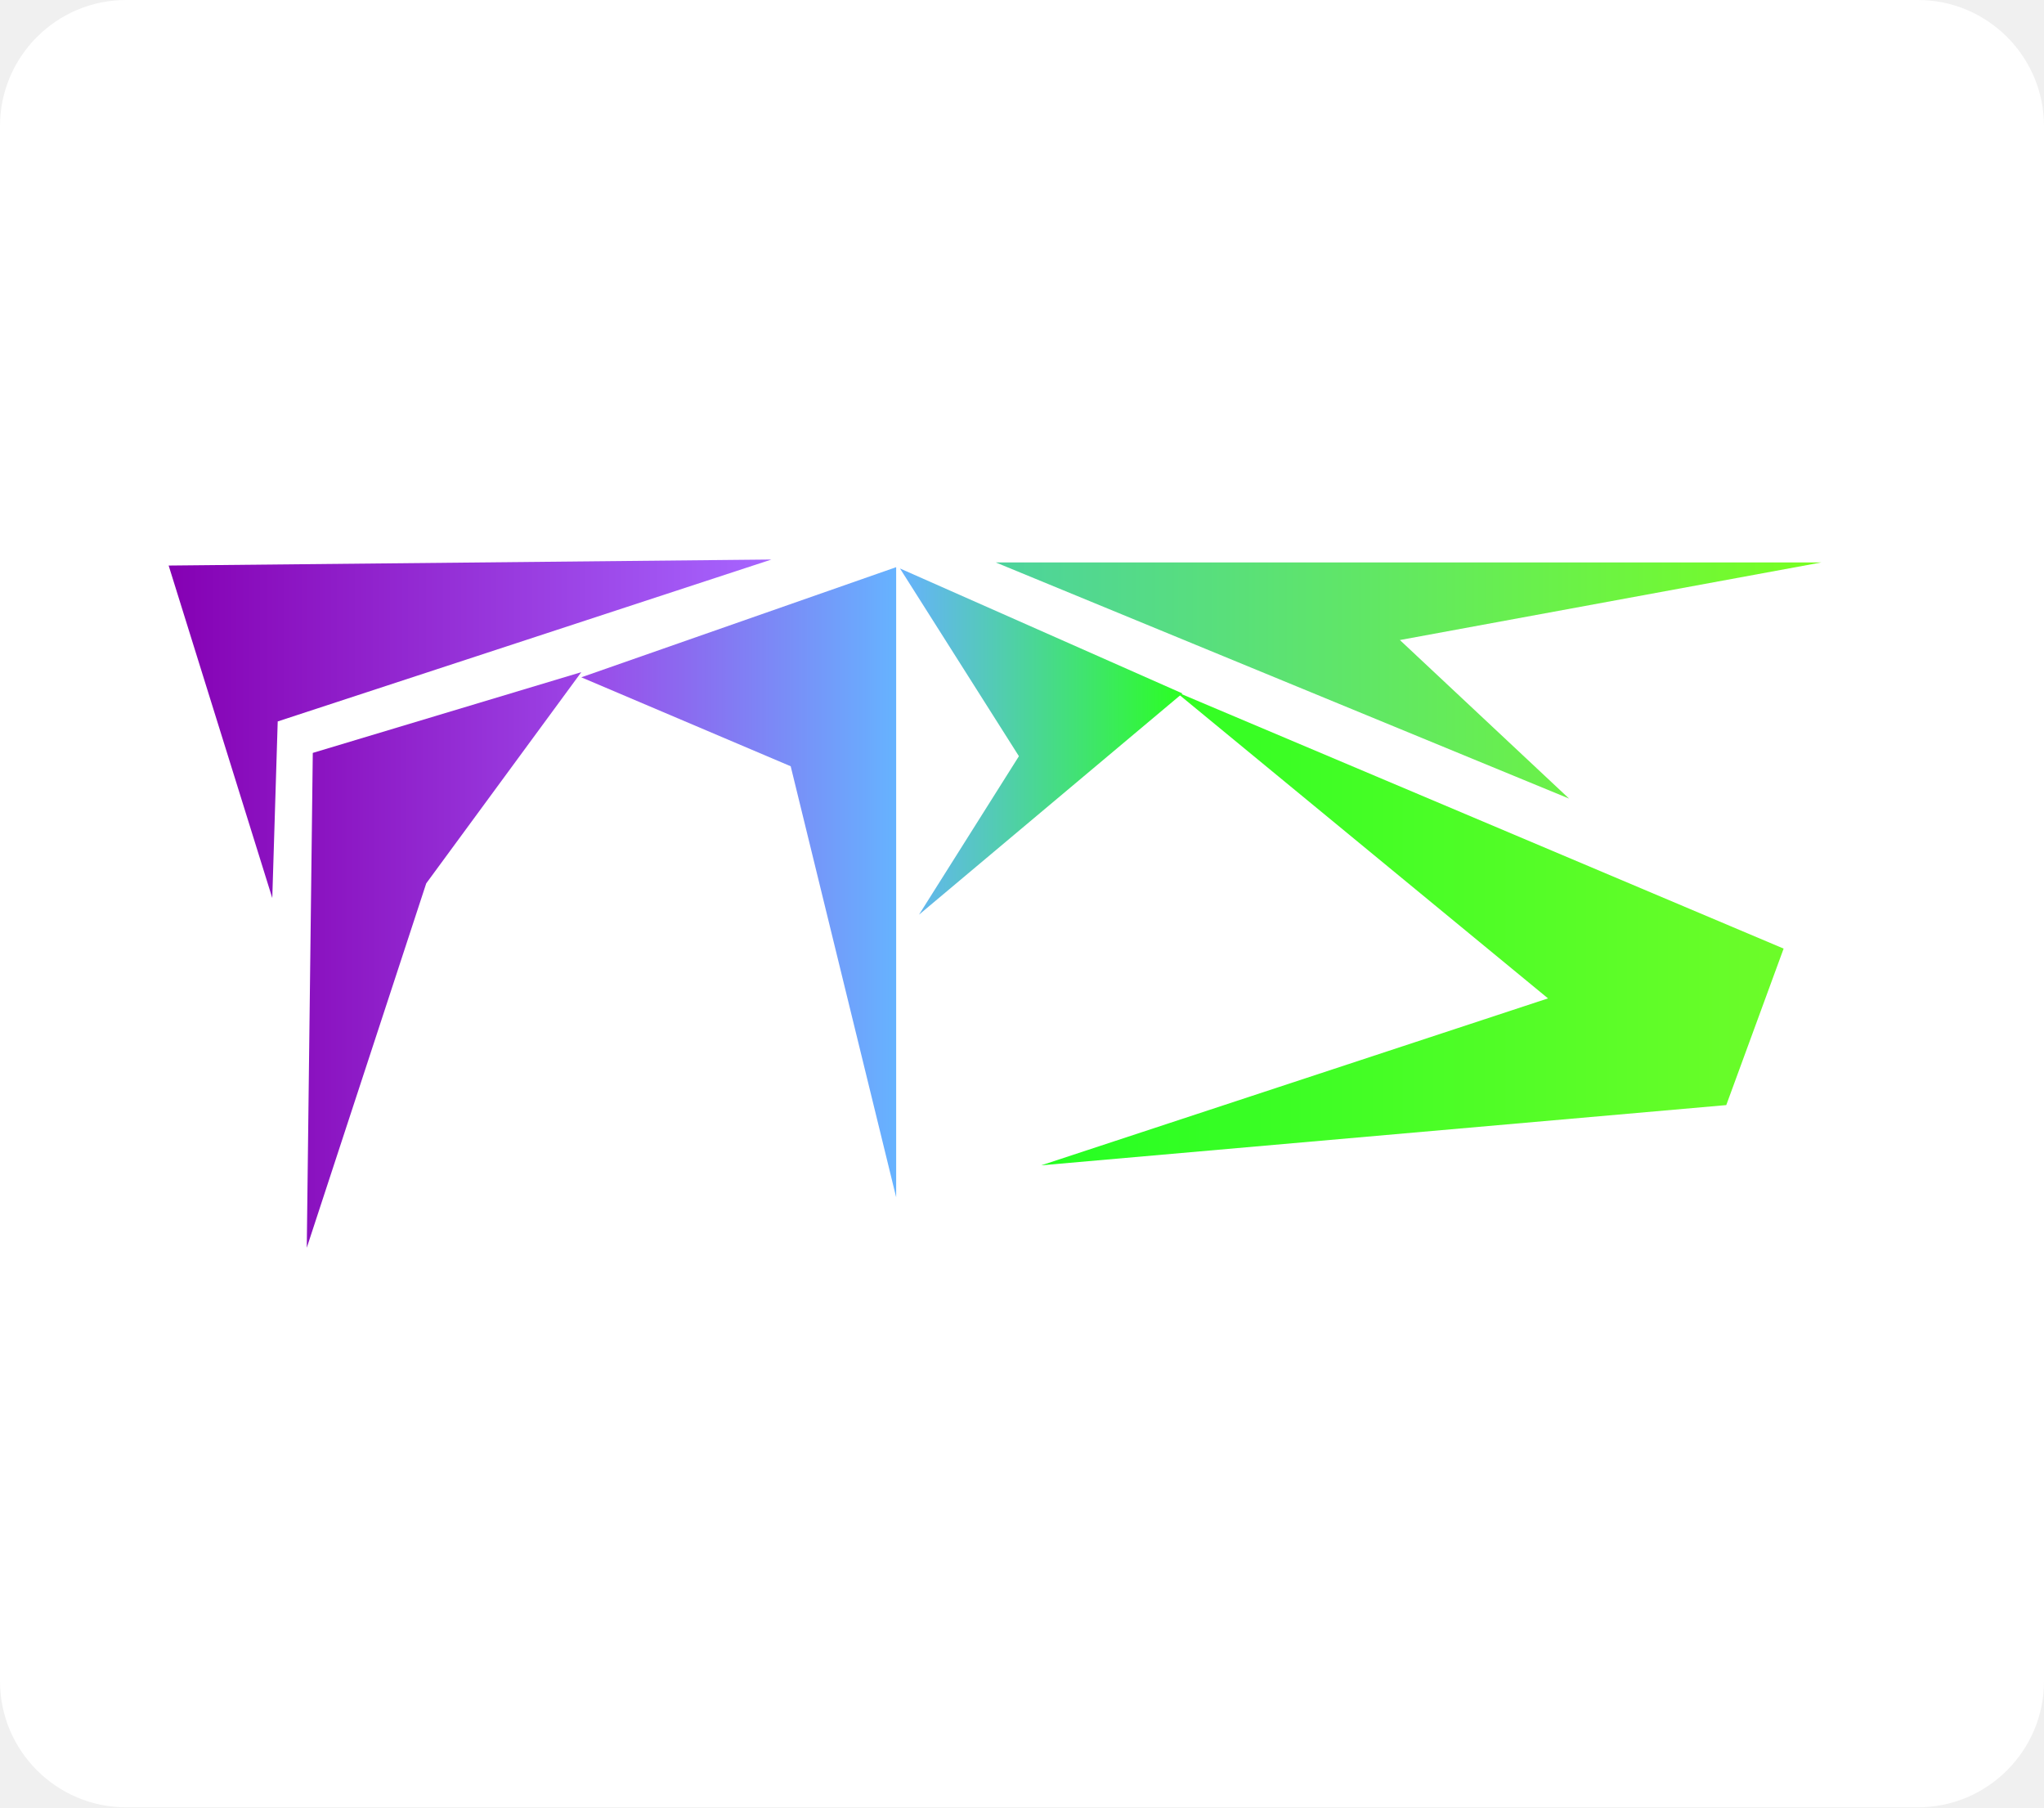
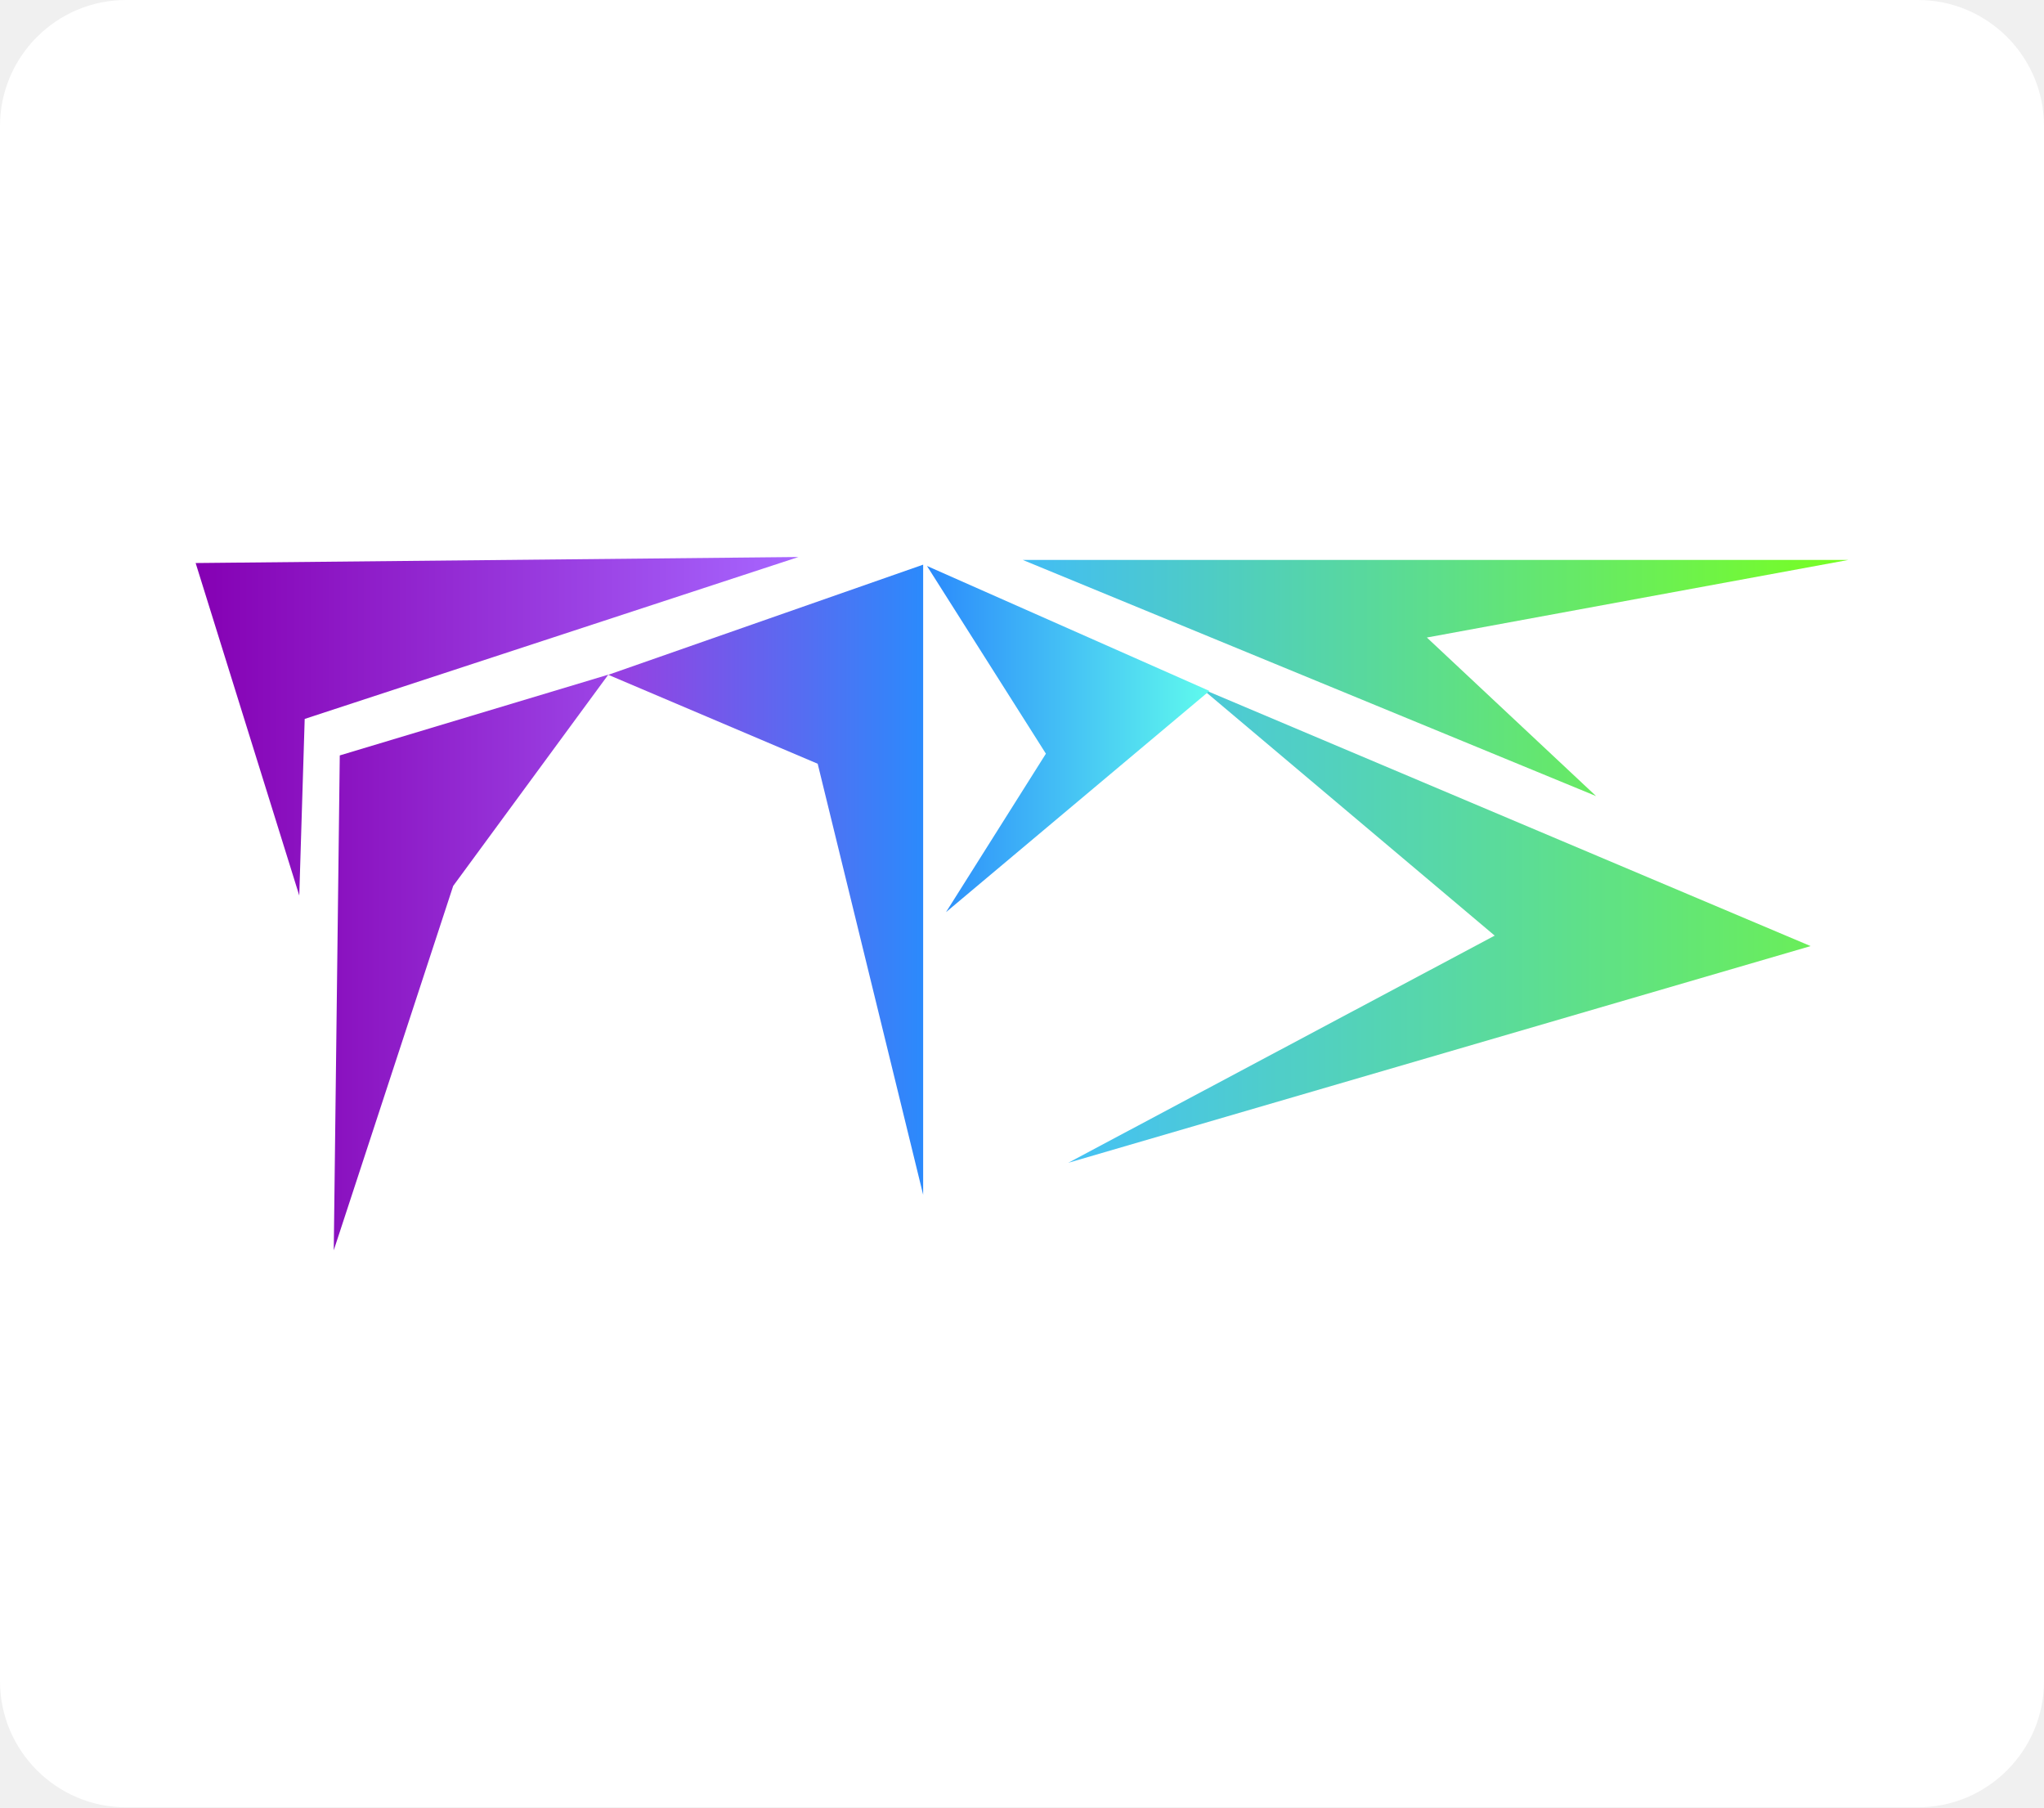
<svg xmlns="http://www.w3.org/2000/svg" version="1.1" width="407.214" height="360" viewBox="0,0,407.214,360">
  <defs>
-     <linearGradient x1="69.991" y1="145.169" x2="190.087" y2="145.169" gradientUnits="userSpaceOnUse" id="color-1">
+     <linearGradient x1="75.369" y1="144.669" x2="195.464" y2="144.669" gradientUnits="userSpaceOnUse" id="color-1">
      <stop offset="0" stop-color="#8500b3" />
      <stop offset="1" stop-color="#a766ff" />
    </linearGradient>
-     <linearGradient x1="234.771" y1="135.553" x2="399.254" y2="135.553" gradientUnits="userSpaceOnUse" id="color-2">
-       <stop offset="0" stop-color="#4dd39d" />
+     <linearGradient x1="240.149" y1="135.053" x2="404.631" y2="135.053" gradientUnits="userSpaceOnUse" id="color-2">
+       <stop offset="0" stop-color="#42bdf5" />
      <stop offset="1" stop-color="#78ff21" />
    </linearGradient>
-     <linearGradient x1="243.826" y1="189.92" x2="408.309" y2="189.92" gradientUnits="userSpaceOnUse" id="color-3">
-       <stop offset="0" stop-color="#24ff22" />
-       <stop offset="1" stop-color="#75fc2a" />
+     <linearGradient x1="249.203" y1="189.42" x2="413.686" y2="189.42" gradientUnits="userSpaceOnUse" id="color-3">
+       <stop offset="0" stop-color="#45c1f5" />
+       <stop offset="1" stop-color="#6ef348" />
    </linearGradient>
-     <linearGradient x1="215.692" y1="147.714" x2="271.96" y2="147.714" gradientUnits="userSpaceOnUse" id="color-4">
-       <stop offset="0" stop-color="#67b1fe" />
-       <stop offset="1" stop-color="#2bff22" />
+     <linearGradient x1="221.069" y1="147.214" x2="277.338" y2="147.214" gradientUnits="userSpaceOnUse" id="color-4">
+       <stop offset="0" stop-color="#2b8afc" />
+       <stop offset="1" stop-color="#5ffaed" />
    </linearGradient>
-     <linearGradient x1="152.202" y1="175.735" x2="214.932" y2="175.735" gradientUnits="userSpaceOnUse" id="color-5">
-       <stop offset="0" stop-color="#9d47e8" />
-       <stop offset="1" stop-color="#66b3ff" />
+     <linearGradient x1="157.58" y1="175.235" x2="220.309" y2="175.235" gradientUnits="userSpaceOnUse" id="color-5">
+       <stop offset="0" stop-color="#9a3ee1" />
+       <stop offset="1" stop-color="#2b8afc" />
    </linearGradient>
-     <linearGradient x1="97.508" y1="191.219" x2="152.202" y2="191.219" gradientUnits="userSpaceOnUse" id="color-6">
+     <linearGradient x1="102.885" y1="191.719" x2="157.58" y2="191.719" gradientUnits="userSpaceOnUse" id="color-6">
      <stop offset="0" stop-color="#8a11bf" />
      <stop offset="1" stop-color="#9c44e6" />
    </linearGradient>
  </defs>
  <g transform="translate(-36.39325,0)">
    <g stroke-miterlimit="10">
      <path d="M443.607,25.108v309.785c0,13.839 -11.262,25.108 -25.108,25.108h-356.992c-13.845,0 -25.113,-11.268 -25.113,-25.108v-309.785c0,-13.845 11.274,-25.108 25.113,-25.108h356.981c13.851,0 25.119,11.262 25.119,25.108z" fill="#ffffff" stroke="none" stroke-width="1" stroke-linecap="butt" />
-       <path d="M91.72,143.704l-1.082,35.181l-20.646,-66.233l120.096,-1.2z" fill="url(#color-1)" stroke="#ff0000" stroke-width="0" stroke-linecap="round" />
-       <path d="M315.283,127.491l33.708,31.582l-114.219,-47.039h164.483z" fill="url(#color-2)" stroke="#ff0000" stroke-width="0" stroke-linecap="round" />
-       <path d="M344.795,198.87l-74.3,-61.157l121.24,51.24l-11.427,31.172l-136.483,12z" fill="url(#color-3)" stroke="#ff0000" stroke-width="0" stroke-linecap="round" />
-       <path d="M215.692,113.234l56.269,24.894l-52.477,44.066l19.901,-31.565z" fill="url(#color-4)" stroke="#ff0000" stroke-width="0" stroke-linecap="round" />
-       <path d="M193.919,152.632l-41.716,-17.716l62.729,-21.941v125.52z" fill="url(#color-5)" stroke="#ff0000" stroke-width="0" stroke-linecap="round" />
-       <path d="M97.508,248.547l1.2,-98.573l53.495,-16.085l-30.897,42.076z" fill="url(#color-6)" stroke="#ff0000" stroke-width="0" stroke-linecap="round" />
+       <path d="M97.097,143.204l-1.082,35.181l-20.646,-66.233l120.096,-1.2z" fill="url(#color-1)" stroke="#ff0000" stroke-width="0" stroke-linecap="round" />
+       <path d="M320.66,126.991l33.708,31.582l-114.219,-47.039h164.483z" fill="url(#color-2)" stroke="#ff0000" stroke-width="0" stroke-linecap="round" />
+       <path d="M334.173,186.37l-58.3,-49.157l121.24,51.24l-147.91,43.172z" fill="url(#color-3)" stroke="#ff0000" stroke-width="0" stroke-linecap="round" />
+       <path d="M221.069,112.734l56.269,24.894l-52.477,44.066l19.901,-31.565z" fill="url(#color-4)" stroke="#ff0000" stroke-width="0" stroke-linecap="round" />
+       <path d="M199.296,152.132l-41.716,-17.716l62.729,-21.941v125.52z" fill="url(#color-5)" stroke="#ff0000" stroke-width="0" stroke-linecap="round" />
+       <path d="M102.885,249.047l1.2,-98.573l53.495,-16.085l-30.897,42.076z" fill="url(#color-6)" stroke="#ff0000" stroke-width="0" stroke-linecap="round" />
    </g>
  </g>
</svg>
